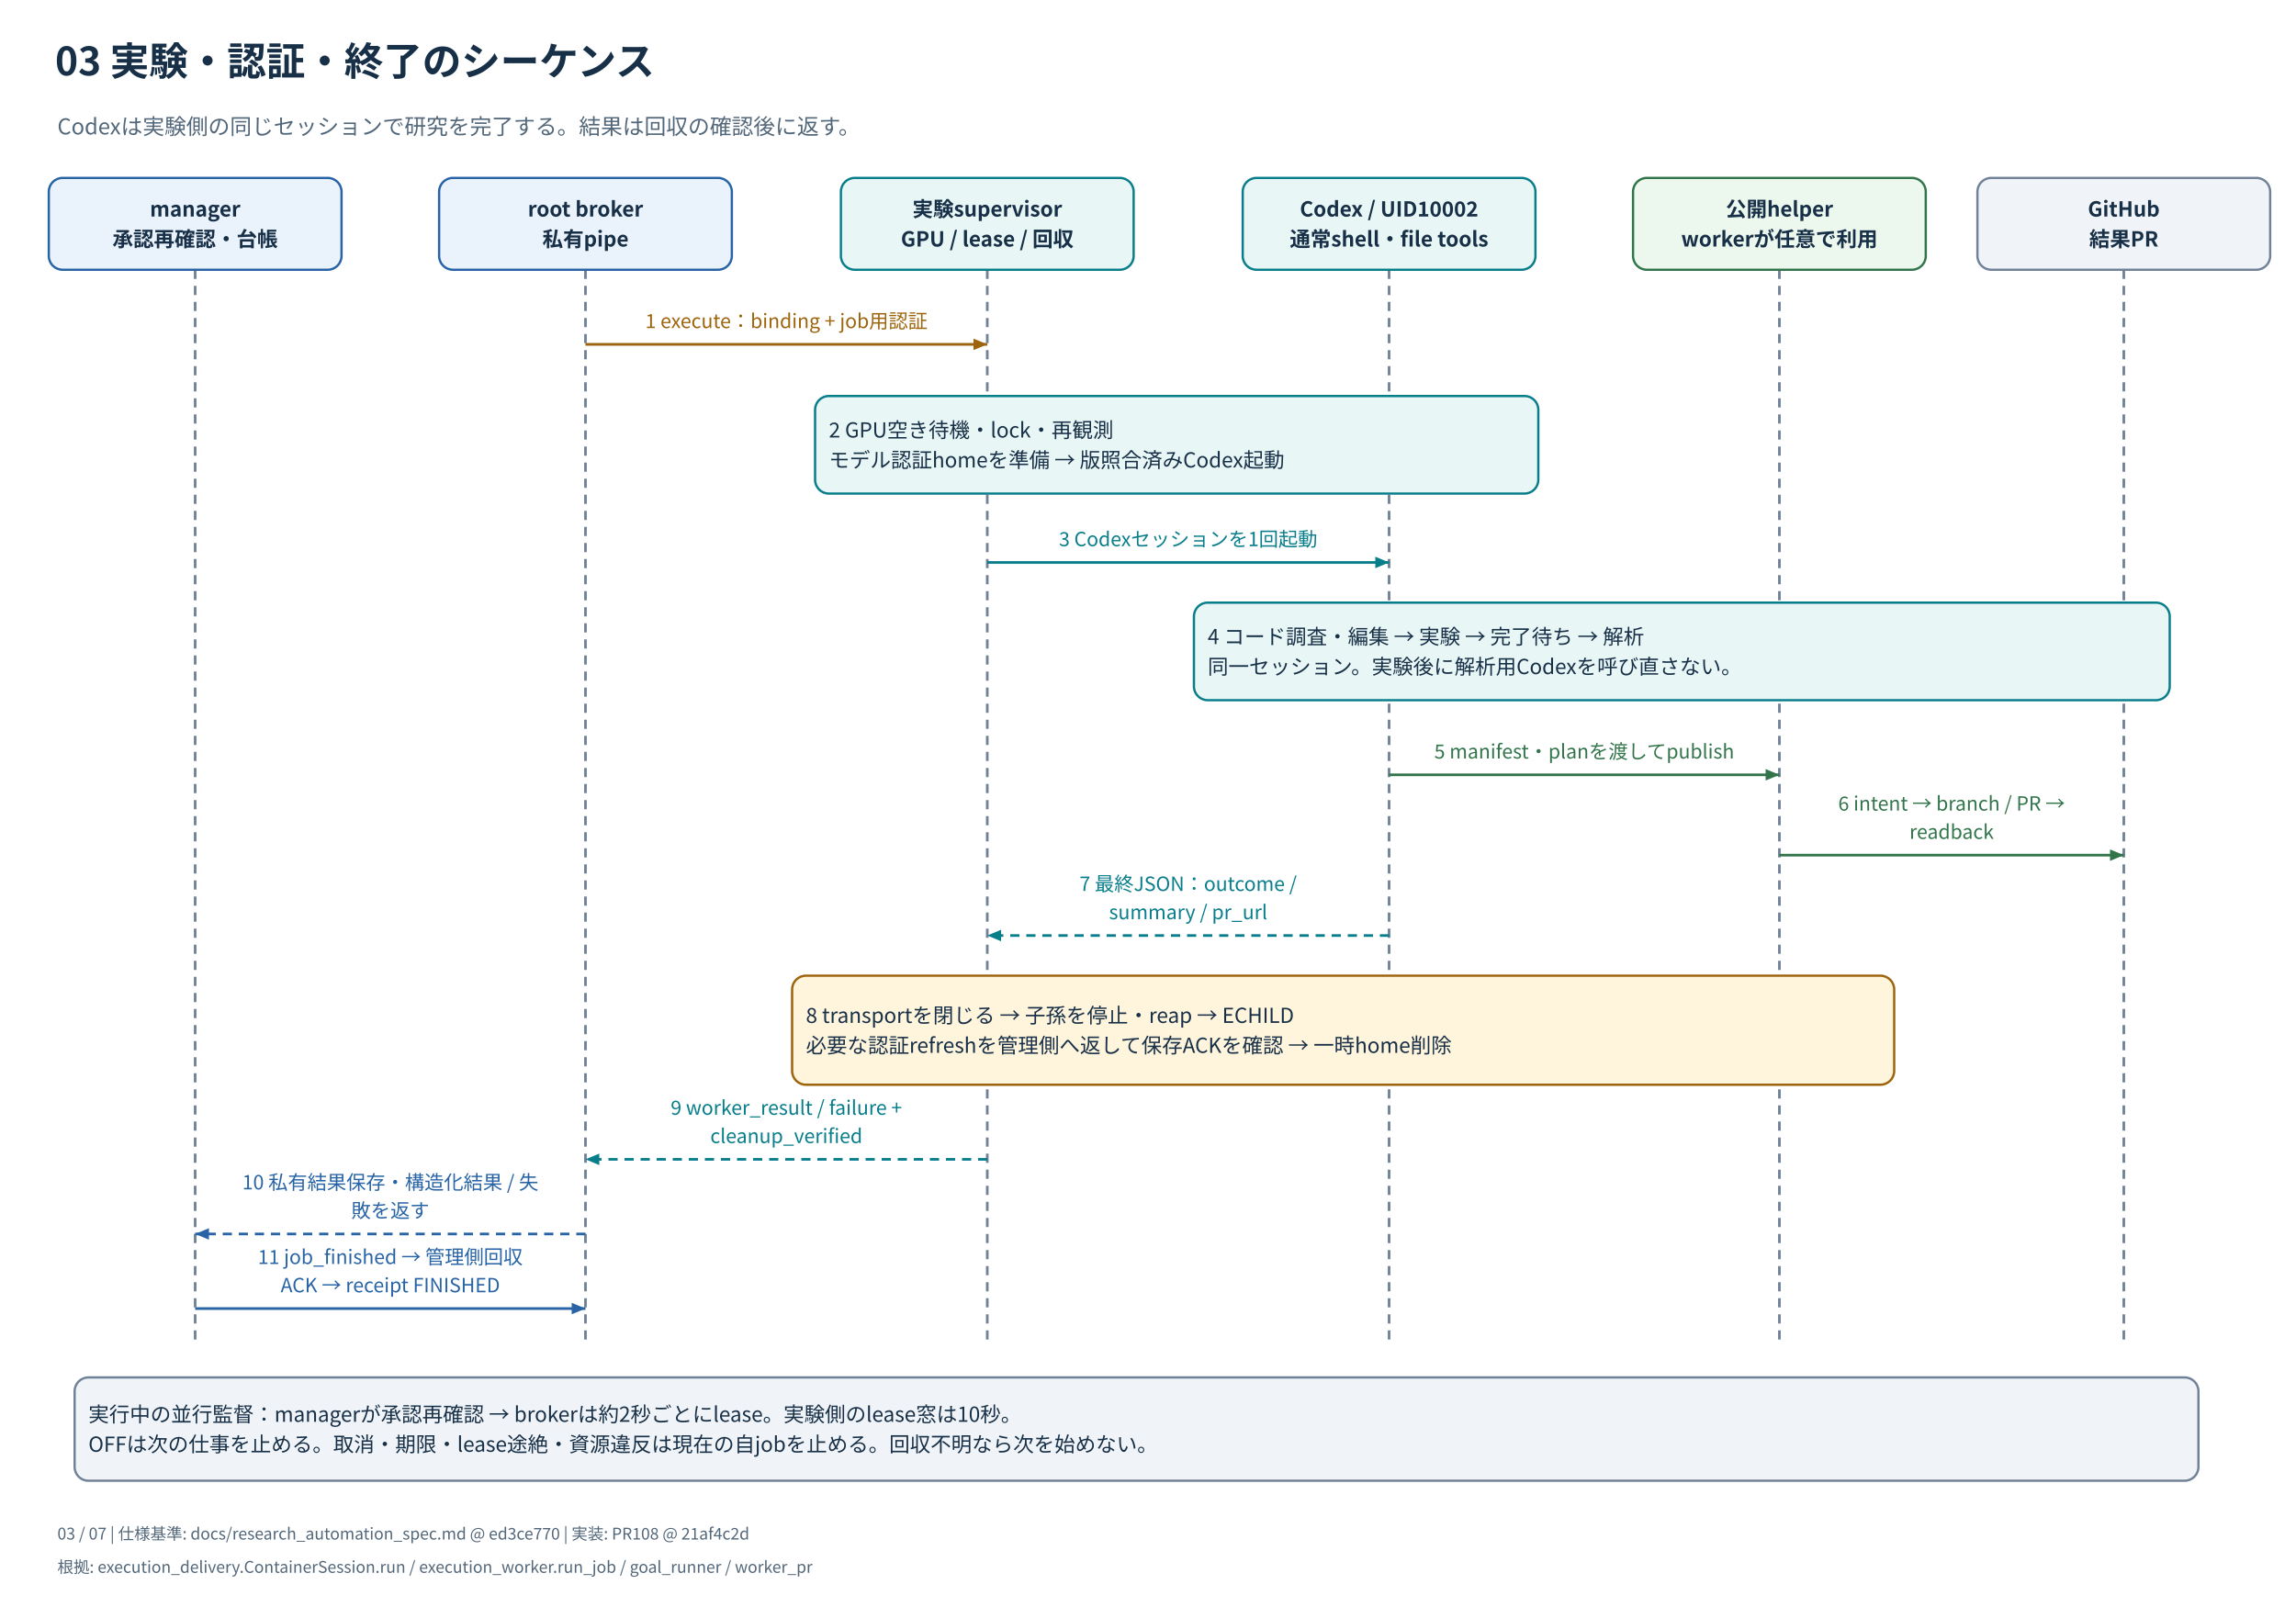
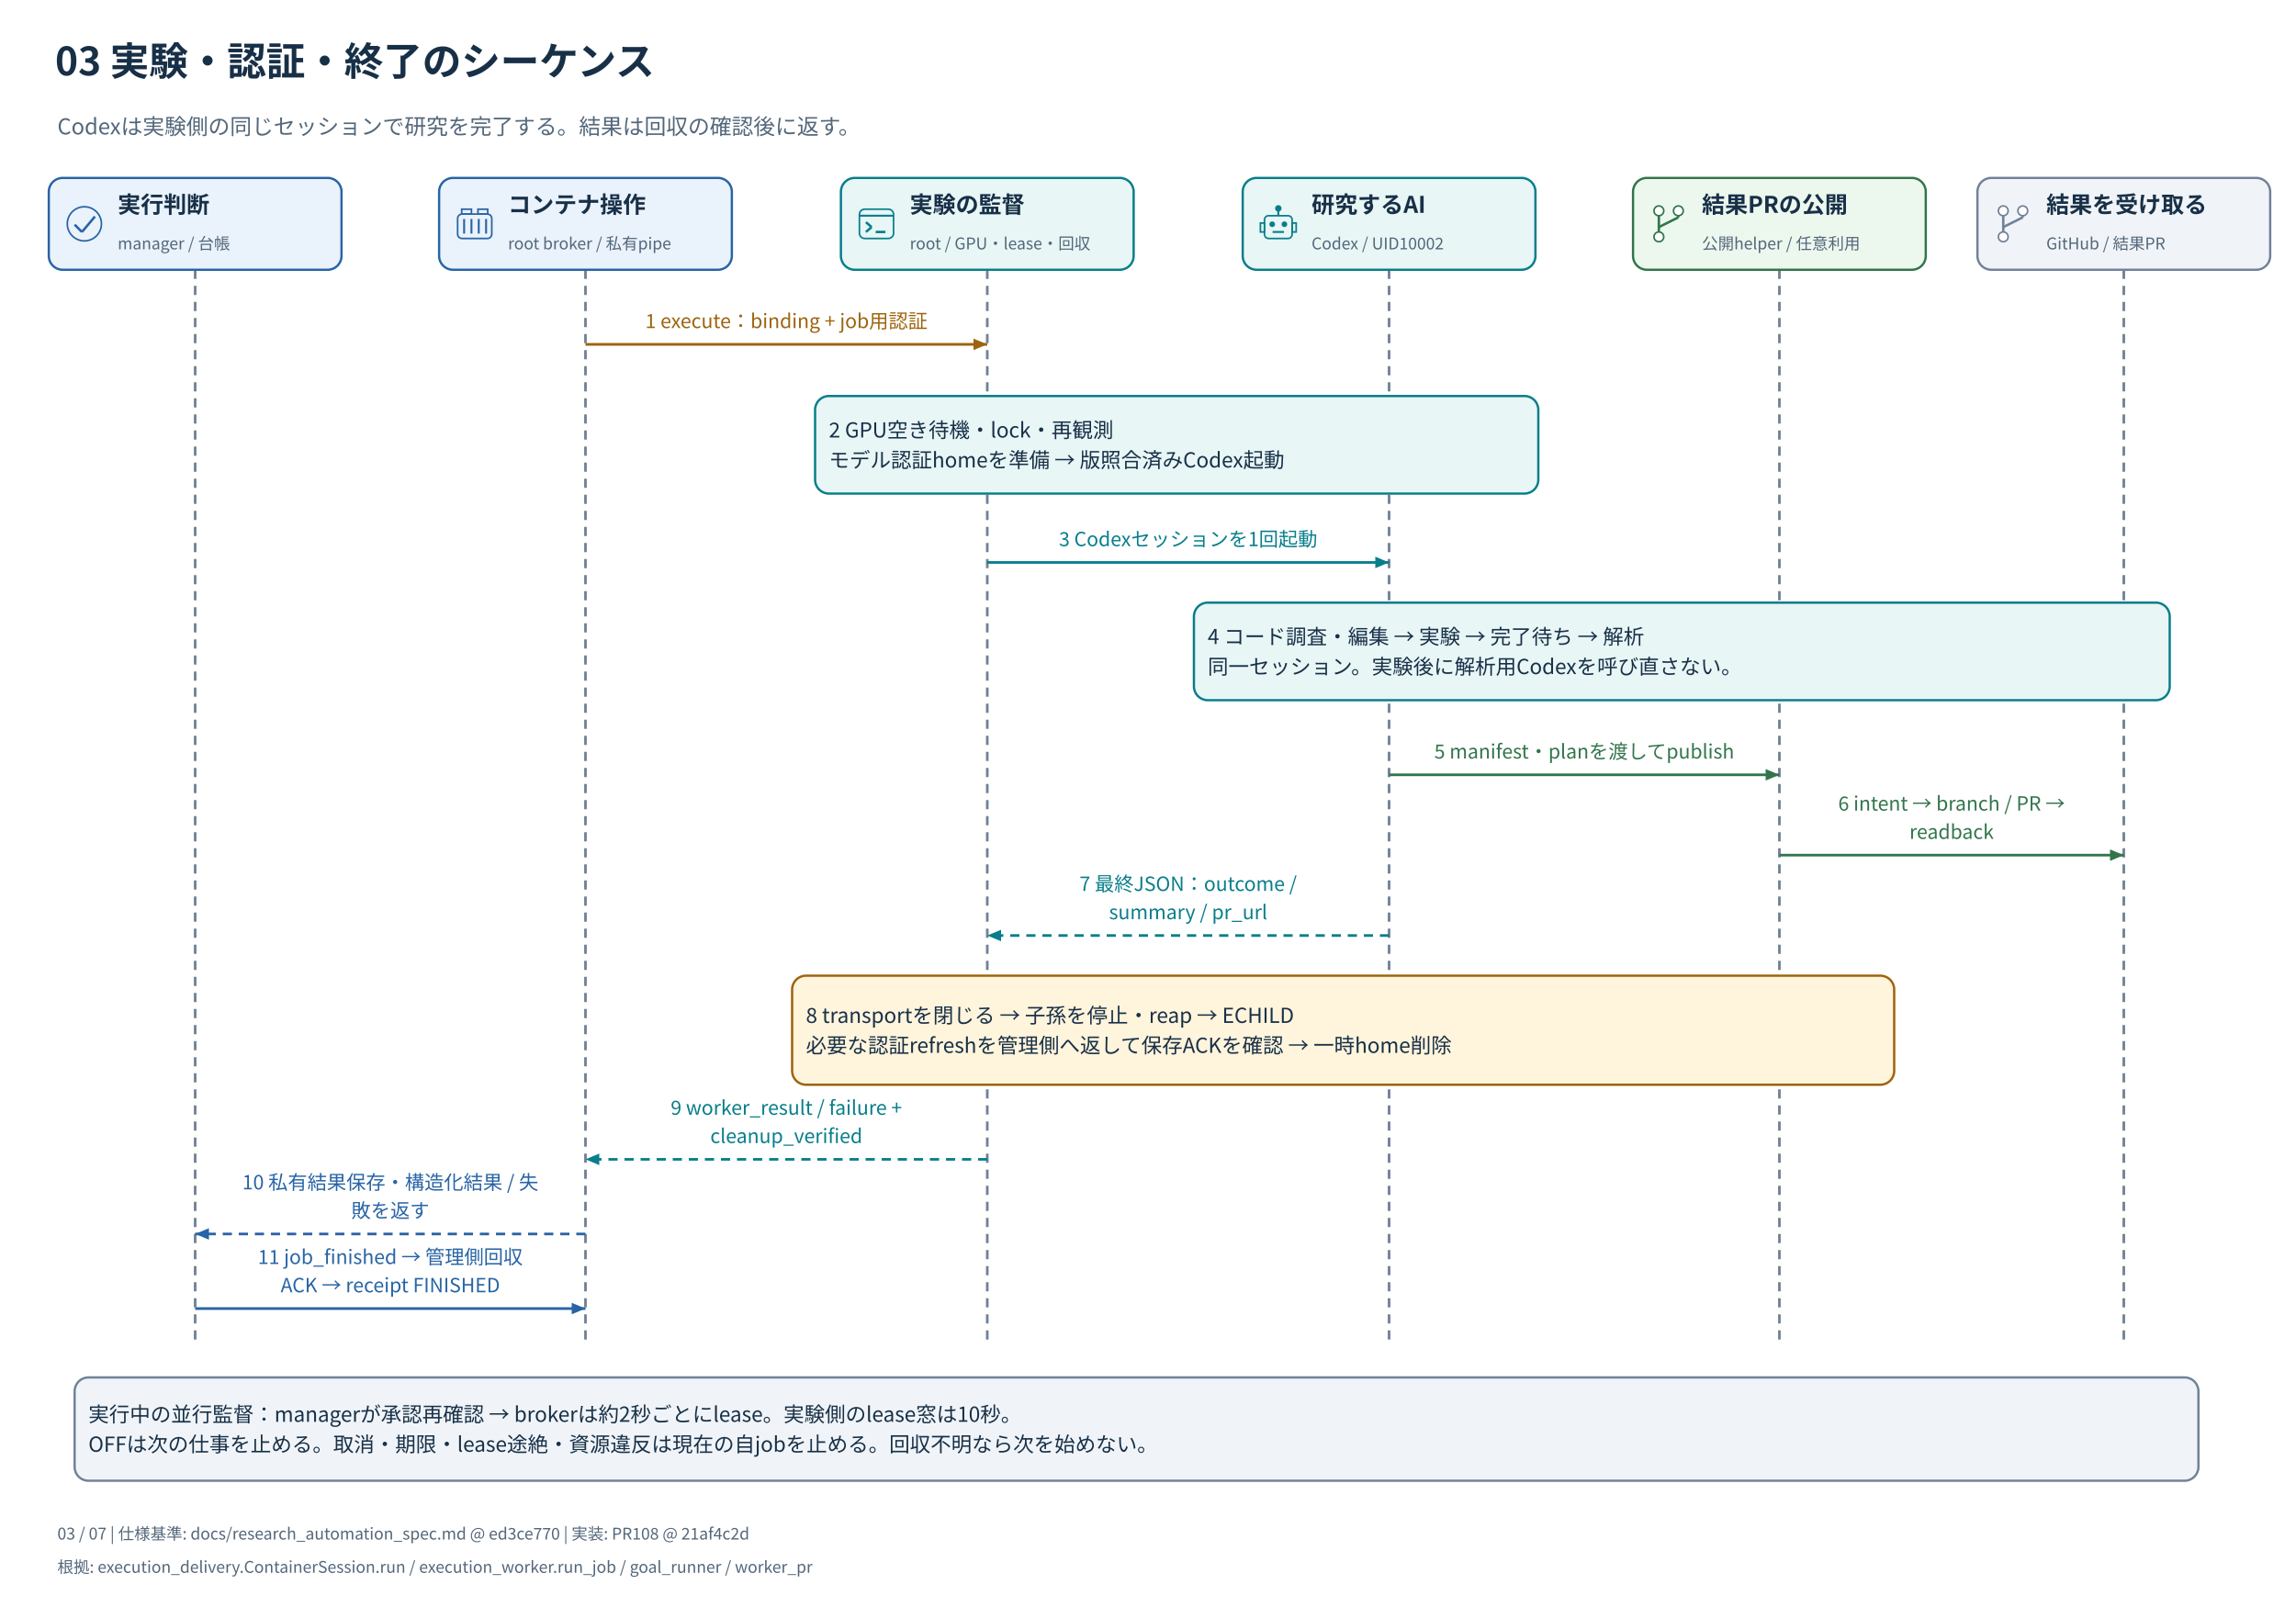
<svg xmlns="http://www.w3.org/2000/svg" width="2000" height="1400" viewBox="0 0 2000 1400" role="img">
  <rect x="0" y="0" width="2000" height="1400" fill="#FFFFFF" />
  <polyline points="170.0,235.0 170.0,1170.0" fill="none" stroke="#718298" stroke-width="2.3" stroke-linejoin="round" stroke-dasharray="8 6" />
  <polyline points="510.0,235.0 510.0,1170.0" fill="none" stroke="#718298" stroke-width="2.3" stroke-linejoin="round" stroke-dasharray="8 6" />
  <polyline points="860.0,235.0 860.0,1170.0" fill="none" stroke="#718298" stroke-width="2.3" stroke-linejoin="round" stroke-dasharray="8 6" />
  <polyline points="1210.0,235.0 1210.0,1170.0" fill="none" stroke="#718298" stroke-width="2.3" stroke-linejoin="round" stroke-dasharray="8 6" />
  <polyline points="1550.0,235.0 1550.0,1170.0" fill="none" stroke="#718298" stroke-width="2.3" stroke-linejoin="round" stroke-dasharray="8 6" />
  <polyline points="1850.0,235.0 1850.0,1170.0" fill="none" stroke="#718298" stroke-width="2.3" stroke-linejoin="round" stroke-dasharray="8 6" />
  <polyline points="510.0,300.0 860.0,300.0" fill="none" stroke="#9D640D" stroke-width="2.3" stroke-linejoin="round" />
  <polygon points="860.0,300.0 848.0,295.0 848.0,305.0" fill="#9D640D" />
  <polyline points="860.0,490.0 1210.0,490.0" fill="none" stroke="#087E8B" stroke-width="2.3" stroke-linejoin="round" />
  <polygon points="1210.0,490.0 1198.0,485.0 1198.0,495.0" fill="#087E8B" />
  <polyline points="1210.0,675.0 1550.0,675.0" fill="none" stroke="#32754B" stroke-width="2.3" stroke-linejoin="round" />
  <polygon points="1550.0,675.0 1538.0,670.0 1538.0,680.0" fill="#32754B" />
  <polyline points="1550.0,745.0 1850.0,745.0" fill="none" stroke="#32754B" stroke-width="2.3" stroke-linejoin="round" />
  <polygon points="1850.0,745.0 1838.0,740.0 1838.0,750.0" fill="#32754B" />
  <polyline points="1210.0,815.0 860.0,815.0" fill="none" stroke="#087E8B" stroke-width="2.3" stroke-linejoin="round" stroke-dasharray="8 6" />
  <polygon points="860.0,815.0 872.0,820.0 872.0,810.0" fill="#087E8B" />
  <polyline points="860.0,1010.0 510.0,1010.0" fill="none" stroke="#087E8B" stroke-width="2.3" stroke-linejoin="round" stroke-dasharray="8 6" />
  <polygon points="510.0,1010.0 522.0,1015.0 522.0,1005.0" fill="#087E8B" />
  <polyline points="510.0,1075.0 170.0,1075.0" fill="none" stroke="#2864A5" stroke-width="2.3" stroke-linejoin="round" stroke-dasharray="8 6" />
  <polygon points="170.0,1075.0 182.0,1080.0 182.0,1070.0" fill="#2864A5" />
  <polyline points="170.0,1140.0 510.0,1140.0" fill="none" stroke="#2864A5" stroke-width="2.3" stroke-linejoin="round" />
  <polygon points="510.0,1140.0 498.0,1135.0 498.0,1145.0" fill="#2864A5" />
  <rect stroke-width="2" x="42.5" y="155.0" width="255.0" height="80.0" rx="12" fill="#EAF2FC" stroke="#2864A5" />
  <rect stroke-width="2" x="382.5" y="155.0" width="255.0" height="80.0" rx="12" fill="#EAF2FC" stroke="#2864A5" />
  <rect stroke-width="2" x="732.5" y="155.0" width="255.0" height="80.0" rx="12" fill="#E8F6F6" stroke="#087E8B" />
  <rect stroke-width="2" x="1082.5" y="155.0" width="255.0" height="80.0" rx="12" fill="#E8F6F6" stroke="#087E8B" />
  <rect stroke-width="2" x="1422.5" y="155.0" width="255.0" height="80.0" rx="12" fill="#ECF7EE" stroke="#32754B" />
  <rect stroke-width="2" x="1722.5" y="155.0" width="255.0" height="80.0" rx="12" fill="#F0F4F8" stroke="#718298" />
  <rect stroke-width="2" x="525.0" y="267.0" width="320.0" height="25.0" rx="0" fill="#FFFFFF" stroke="none" />
  <rect stroke-width="2" x="710.0" y="345.0" width="630.0" height="85.0" rx="12" fill="#E8F6F6" stroke="#087E8B" />
  <rect stroke-width="2" x="875.0" y="457.0" width="320.0" height="25.0" rx="0" fill="#FFFFFF" stroke="none" />
  <rect stroke-width="2" x="1040.0" y="525.0" width="850.0" height="85.0" rx="12" fill="#E8F6F6" stroke="#087E8B" />
  <rect stroke-width="2" x="1225.0" y="642.0" width="310.0" height="25.0" rx="0" fill="#FFFFFF" stroke="none" />
  <rect stroke-width="2" x="1565.0" y="687.35" width="270.0" height="49.65" rx="0" fill="#FFFFFF" stroke="none" />
  <rect stroke-width="2" x="875.0" y="757.35" width="320.0" height="49.65" rx="0" fill="#FFFFFF" stroke="none" />
  <rect stroke-width="2" x="690.0" y="850.0" width="960.0" height="95.0" rx="12" fill="#FFF4DC" stroke="#9D640D" />
  <rect stroke-width="2" x="525.0" y="952.35" width="320.0" height="49.65" rx="0" fill="#FFFFFF" stroke="none" />
  <rect stroke-width="2" x="185.0" y="1017.35" width="310.0" height="49.65" rx="0" fill="#FFFFFF" stroke="none" />
  <rect stroke-width="2" x="185.0" y="1082.35" width="310.0" height="49.65" rx="0" fill="#FFFFFF" stroke="none" />
  <rect stroke-width="2" x="65.0" y="1200.0" width="1850.0" height="90.0" rx="12" fill="#F0F4F8" stroke="#718298" />
+   <ellipse stroke-width="1.417" cx="73.5" cy="195.0" rx="14.875" ry="14.875" fill="none" stroke="#2864A5" />
+   <rect stroke-width="1.417" transform="rotate(45.0 68.1875 198.8958)" x="63.68" y="197.833" width="9.016" height="2.125" rx="0" fill="#2864A5" stroke="none" />
+   <rect stroke-width="1.417" transform="rotate(-49.89909 77.04167 195.3542)" x="68.244" y="194.292" width="17.595" height="2.125" rx="0" fill="#2864A5" stroke="none" />
+   <rect stroke-width="1.417" x="398.625" y="186.5" width="29.75" height="21.25" rx="3.825" fill="none" stroke="#2864A5" />
+   <rect stroke-width="1.417" x="402.167" y="182.25" width="8.5" height="4.25" rx="0" fill="none" stroke="#2864A5" />
+   <rect stroke-width="1.417" x="416.333" y="182.25" width="8.5" height="4.25" rx="0" fill="none" stroke="#2864A5" />
+   <rect stroke-width="1.417" transform="rotate(90.0 404.2917 197.125)" x="397.917" y="196.275" width="12.75" height="1.7" rx="0" fill="#2864A5" stroke="none" />
+   <rect stroke-width="1.417" transform="rotate(90.0 410.6667 197.125)" x="404.292" y="196.275" width="12.75" height="1.7" rx="0" fill="#2864A5" stroke="none" />
+   <rect stroke-width="1.417" transform="rotate(90.0 417.0417 197.125)" x="410.667" y="196.275" width="12.75" height="1.7" rx="0" fill="#2864A5" stroke="none" />
+   <rect stroke-width="1.417" transform="rotate(90.0 423.4167 197.125)" x="417.042" y="196.275" width="12.75" height="1.7" rx="0" fill="#2864A5" stroke="none" />
+   <rect stroke-width="1.417" x="748.625" y="182.25" width="29.75" height="25.5" rx="4.59" fill="none" stroke="#087E8B" />
+   <rect stroke-width="1.417" x="748.625" y="187.067" width="29.75" height="1.7" rx="0" fill="#087E8B" stroke="none" />
+   <rect stroke-width="1.417" transform="rotate(40.60129 756.7708 195.7083)" x="753.506" y="194.646" width="6.531" height="2.125" rx="0" fill="#087E8B" stroke="none" />
+   <rect stroke-width="1.417" transform="rotate(139.3987 756.7708 199.9583)" x="753.506" y="198.896" width="6.531" height="2.125" rx="0" fill="#087E8B" stroke="none" />
+   <rect stroke-width="1.417" x="762.792" y="201.021" width="8.5" height="2.125" rx="0" fill="#087E8B" stroke="none" />
+   <rect stroke-width="1.417" x="1101.458" y="187.917" width="24.083" height="19.833" rx="3.57" fill="none" stroke="#087E8B" />
+   <rect stroke-width="1.417" transform="rotate(90.0 1113.5 185.0833)" x="1110.667" y="184.233" width="5.667" height="1.7" rx="0" fill="#087E8B" stroke="none" />
+   <ellipse stroke-width="1.417" cx="1113.5" cy="181.542" rx="2.125" ry="2.125" fill="#087E8B" stroke="#087E8B" />
+   <ellipse stroke-width="1.417" cx="1108.188" cy="195.354" rx="1.771" ry="1.771" fill="#087E8B" stroke="#087E8B" />
+   <ellipse stroke-width="1.417" cx="1118.812" cy="195.354" rx="1.771" ry="1.771" fill="#087E8B" stroke="#087E8B" />
+   <rect stroke-width="1.417" x="1108.542" y="201.233" width="9.917" height="1.7" rx="0" fill="#087E8B" stroke="none" />
+   <rect stroke-width="1.417" x="1097.917" y="194.292" width="3.542" height="7.792" rx="0" fill="none" stroke="#087E8B" />
+   <rect stroke-width="1.417" x="1125.542" y="194.292" width="3.542" height="7.792" rx="0" fill="none" stroke="#087E8B" />
+   <rect stroke-width="1.417" transform="rotate(90.0 1445.0 195.0)" x="1435.083" y="193.938" width="19.833" height="2.125" rx="0" fill="#32754B" stroke="none" />
+   <rect stroke-width="1.417" transform="rotate(-26.56505 1453.5 193.5833)" x="1443.997" y="192.521" width="19.007" height="2.125" rx="0" fill="#32754B" stroke="none" />
+   <rect stroke-width="1.417" transform="rotate(-90.0 1462.0 186.8542)" x="1459.521" y="185.792" width="4.958" height="2.125" rx="0" fill="#32754B" stroke="none" />
+   <ellipse stroke-width="1.417" cx="1445.0" cy="183.667" rx="4.25" ry="4.25" fill="#FFFFFF" stroke="#32754B" />
+   <ellipse stroke-width="1.417" cx="1445.0" cy="206.333" rx="4.25" ry="4.25" fill="#FFFFFF" stroke="#32754B" />
+   <ellipse stroke-width="1.417" cx="1462.0" cy="183.667" rx="4.25" ry="4.25" fill="#FFFFFF" stroke="#32754B" />
+   <rect stroke-width="1.417" transform="rotate(90.0 1745.0 195.0)" x="1735.083" y="193.938" width="19.833" height="2.125" rx="0" fill="#718298" stroke="none" />
+   <rect stroke-width="1.417" transform="rotate(-26.56505 1753.5 193.5833)" x="1743.997" y="192.521" width="19.007" height="2.125" rx="0" fill="#718298" stroke="none" />
+   <rect stroke-width="1.417" transform="rotate(-90.0 1762.0 186.8542)" x="1759.521" y="185.792" width="4.958" height="2.125" rx="0" fill="#718298" stroke="none" />
+   <ellipse stroke-width="1.417" cx="1745.0" cy="183.667" rx="4.25" ry="4.25" fill="#FFFFFF" stroke="#718298" />
+   <ellipse stroke-width="1.417" cx="1745.0" cy="206.333" rx="4.25" ry="4.25" fill="#FFFFFF" stroke="#718298" />
+   <ellipse stroke-width="1.417" cx="1762.0" cy="183.667" rx="4.25" ry="4.25" fill="#FFFFFF" stroke="#718298" />
  <text x="48.0" y="36.0" fill="#183047" font-family="Hiragino Sans, Noto Sans CJK JP, sans-serif" font-size="34" font-weight="600" dominant-baseline="text-before-edge" text-anchor="start">03  実験・認証・終了のシーケンス</text>
  <text x="50.0" y="100.5" fill="#53677A" font-family="Hiragino Sans, Noto Sans CJK JP, sans-serif" font-size="19" font-weight="400" dominant-baseline="text-before-edge" text-anchor="start">Codexは実験側の同じセッションで研究を完了する。結果は回収の確認後に返す。</text>
  <text x="50.0" y="1329.0" fill="#53677A" font-family="Hiragino Sans, Noto Sans CJK JP, sans-serif" font-size="14" font-weight="400" dominant-baseline="text-before-edge" text-anchor="start">03 / 07   |   仕様基準: docs/research_automation_spec.md @ ed3ce770   |   実装: PR108 @ 21af4c2d</text>
  <text x="50.0" y="1358.0" fill="#53677A" font-family="Hiragino Sans, Noto Sans CJK JP, sans-serif" font-size="14" font-weight="400" dominant-baseline="text-before-edge" text-anchor="start">根拠: execution_delivery.ContainerSession.run / execution_worker.run_job / goal_runner / worker_pr</text>
-   <text x="170.0" y="172.95" fill="#183047" font-family="Hiragino Sans, Noto Sans CJK JP, sans-serif" font-size="18" font-weight="600" dominant-baseline="text-before-edge" text-anchor="middle">manager</text>
-   <text x="170.0" y="199.05" fill="#183047" font-family="Hiragino Sans, Noto Sans CJK JP, sans-serif" font-size="18" font-weight="600" dominant-baseline="text-before-edge" text-anchor="middle">承認再確認・台帳</text>
-   <text x="510.0" y="172.95" fill="#183047" font-family="Hiragino Sans, Noto Sans CJK JP, sans-serif" font-size="18" font-weight="600" dominant-baseline="text-before-edge" text-anchor="middle">root broker</text>
-   <text x="510.0" y="199.05" fill="#183047" font-family="Hiragino Sans, Noto Sans CJK JP, sans-serif" font-size="18" font-weight="600" dominant-baseline="text-before-edge" text-anchor="middle">私有pipe</text>
-   <text x="860.0" y="172.95" fill="#183047" font-family="Hiragino Sans, Noto Sans CJK JP, sans-serif" font-size="18" font-weight="600" dominant-baseline="text-before-edge" text-anchor="middle">実験supervisor</text>
-   <text x="860.0" y="199.05" fill="#183047" font-family="Hiragino Sans, Noto Sans CJK JP, sans-serif" font-size="18" font-weight="600" dominant-baseline="text-before-edge" text-anchor="middle">GPU / lease / 回収</text>
-   <text x="1210.0" y="172.95" fill="#183047" font-family="Hiragino Sans, Noto Sans CJK JP, sans-serif" font-size="18" font-weight="600" dominant-baseline="text-before-edge" text-anchor="middle">Codex / UID10002</text>
-   <text x="1210.0" y="199.05" fill="#183047" font-family="Hiragino Sans, Noto Sans CJK JP, sans-serif" font-size="18" font-weight="600" dominant-baseline="text-before-edge" text-anchor="middle">通常shell・file tools</text>
-   <text x="1550.0" y="172.95" fill="#183047" font-family="Hiragino Sans, Noto Sans CJK JP, sans-serif" font-size="18" font-weight="600" dominant-baseline="text-before-edge" text-anchor="middle">公開helper</text>
-   <text x="1550.0" y="199.05" fill="#183047" font-family="Hiragino Sans, Noto Sans CJK JP, sans-serif" font-size="18" font-weight="600" dominant-baseline="text-before-edge" text-anchor="middle">workerが任意で利用</text>
-   <text x="1850.0" y="172.95" fill="#183047" font-family="Hiragino Sans, Noto Sans CJK JP, sans-serif" font-size="18" font-weight="600" dominant-baseline="text-before-edge" text-anchor="middle">GitHub</text>
-   <text x="1850.0" y="199.05" fill="#183047" font-family="Hiragino Sans, Noto Sans CJK JP, sans-serif" font-size="18" font-weight="600" dominant-baseline="text-before-edge" text-anchor="middle">結果PR</text>
-   <rect x="525.0" y="267.0" width="320.0" height="25.0" fill="#FFFFFF" />
  <text x="685.0" y="271.0" fill="#9D640D" font-family="Hiragino Sans, Noto Sans CJK JP, sans-serif" font-size="17" font-weight="400" dominant-baseline="text-before-edge" text-anchor="middle">1  execute：binding + job用認証</text>
  <text x="722.0" y="365.45" fill="#183047" font-family="Hiragino Sans, Noto Sans CJK JP, sans-serif" font-size="18" font-weight="400" dominant-baseline="text-before-edge" text-anchor="start">2  GPU空き待機・lock・再観測</text>
  <text x="722.0" y="391.55" fill="#183047" font-family="Hiragino Sans, Noto Sans CJK JP, sans-serif" font-size="18" font-weight="400" dominant-baseline="text-before-edge" text-anchor="start">モデル認証homeを準備 → 版照合済みCodex起動</text>
-   <rect x="875.0" y="457.0" width="320.0" height="25.0" fill="#FFFFFF" />
  <text x="1035.0" y="461.0" fill="#087E8B" font-family="Hiragino Sans, Noto Sans CJK JP, sans-serif" font-size="17" font-weight="400" dominant-baseline="text-before-edge" text-anchor="middle">3  Codexセッションを1回起動</text>
  <text x="1052.0" y="545.45" fill="#183047" font-family="Hiragino Sans, Noto Sans CJK JP, sans-serif" font-size="18" font-weight="400" dominant-baseline="text-before-edge" text-anchor="start">4  コード調査・編集 → 実験 → 完了待ち → 解析</text>
  <text x="1052.0" y="571.55" fill="#183047" font-family="Hiragino Sans, Noto Sans CJK JP, sans-serif" font-size="18" font-weight="400" dominant-baseline="text-before-edge" text-anchor="start">同一セッション。実験後に解析用Codexを呼び直さない。</text>
-   <rect x="1225.0" y="642.0" width="310.0" height="25.0" fill="#FFFFFF" />
  <text x="1380.0" y="646.0" fill="#32754B" font-family="Hiragino Sans, Noto Sans CJK JP, sans-serif" font-size="17" font-weight="400" dominant-baseline="text-before-edge" text-anchor="middle">5  manifest・planを渡してpublish</text>
-   <rect x="1565.0" y="687.35" width="270.0" height="49.65" fill="#FFFFFF" />
  <text x="1700.0" y="691.35" fill="#32754B" font-family="Hiragino Sans, Noto Sans CJK JP, sans-serif" font-size="17" font-weight="400" dominant-baseline="text-before-edge" text-anchor="middle">6  intent → branch / PR →</text>
  <text x="1700.0" y="716.0" fill="#32754B" font-family="Hiragino Sans, Noto Sans CJK JP, sans-serif" font-size="17" font-weight="400" dominant-baseline="text-before-edge" text-anchor="middle">readback</text>
-   <rect x="875.0" y="757.35" width="320.0" height="49.65" fill="#FFFFFF" />
  <text x="1035.0" y="761.35" fill="#087E8B" font-family="Hiragino Sans, Noto Sans CJK JP, sans-serif" font-size="17" font-weight="400" dominant-baseline="text-before-edge" text-anchor="middle">7  最終JSON：outcome /</text>
  <text x="1035.0" y="786.0" fill="#087E8B" font-family="Hiragino Sans, Noto Sans CJK JP, sans-serif" font-size="17" font-weight="400" dominant-baseline="text-before-edge" text-anchor="middle">summary / pr_url</text>
  <text x="702.0" y="875.45" fill="#183047" font-family="Hiragino Sans, Noto Sans CJK JP, sans-serif" font-size="18" font-weight="400" dominant-baseline="text-before-edge" text-anchor="start">8  transportを閉じる → 子孫を停止・reap → ECHILD</text>
  <text x="702.0" y="901.55" fill="#183047" font-family="Hiragino Sans, Noto Sans CJK JP, sans-serif" font-size="18" font-weight="400" dominant-baseline="text-before-edge" text-anchor="start">必要な認証refreshを管理側へ返して保存ACKを確認 → 一時home削除</text>
-   <rect x="525.0" y="952.35" width="320.0" height="49.65" fill="#FFFFFF" />
  <text x="685.0" y="956.35" fill="#087E8B" font-family="Hiragino Sans, Noto Sans CJK JP, sans-serif" font-size="17" font-weight="400" dominant-baseline="text-before-edge" text-anchor="middle">9  worker_result / failure +</text>
  <text x="685.0" y="981.0" fill="#087E8B" font-family="Hiragino Sans, Noto Sans CJK JP, sans-serif" font-size="17" font-weight="400" dominant-baseline="text-before-edge" text-anchor="middle">cleanup_verified</text>
-   <rect x="185.0" y="1017.35" width="310.0" height="49.65" fill="#FFFFFF" />
  <text x="340.0" y="1021.35" fill="#2864A5" font-family="Hiragino Sans, Noto Sans CJK JP, sans-serif" font-size="17" font-weight="400" dominant-baseline="text-before-edge" text-anchor="middle">10  私有結果保存・構造化結果 / 失</text>
  <text x="340.0" y="1046.0" fill="#2864A5" font-family="Hiragino Sans, Noto Sans CJK JP, sans-serif" font-size="17" font-weight="400" dominant-baseline="text-before-edge" text-anchor="middle">敗を返す</text>
-   <rect x="185.0" y="1082.35" width="310.0" height="49.65" fill="#FFFFFF" />
  <text x="340.0" y="1086.35" fill="#2864A5" font-family="Hiragino Sans, Noto Sans CJK JP, sans-serif" font-size="17" font-weight="400" dominant-baseline="text-before-edge" text-anchor="middle">11  job_finished → 管理側回収</text>
  <text x="340.0" y="1111.0" fill="#2864A5" font-family="Hiragino Sans, Noto Sans CJK JP, sans-serif" font-size="17" font-weight="400" dominant-baseline="text-before-edge" text-anchor="middle">ACK → receipt FINISHED</text>
  <text x="77.0" y="1222.95" fill="#183047" font-family="Hiragino Sans, Noto Sans CJK JP, sans-serif" font-size="18" font-weight="400" dominant-baseline="text-before-edge" text-anchor="start">実行中の並行監督：managerが承認再確認 → brokerは約2秒ごとにlease。実験側のlease窓は10秒。</text>
  <text x="77.0" y="1249.05" fill="#183047" font-family="Hiragino Sans, Noto Sans CJK JP, sans-serif" font-size="18" font-weight="400" dominant-baseline="text-before-edge" text-anchor="start">OFFは次の仕事を止める。取消・期限・lease途絶・資源違反は現在の自jobを止める。回収不明なら次を始めない。</text>
+   <text x="102.5" y="168.0" fill="#183047" font-family="Hiragino Sans, Noto Sans CJK JP, sans-serif" font-size="20" font-weight="600" dominant-baseline="text-before-edge" text-anchor="start">実行判断</text>
+   <text x="102.5" y="205.0" fill="#53677A" font-family="Hiragino Sans, Noto Sans CJK JP, sans-serif" font-size="14" font-weight="400" dominant-baseline="text-before-edge" text-anchor="start">manager / 台帳</text>
+   <text x="442.5" y="168.0" fill="#183047" font-family="Hiragino Sans, Noto Sans CJK JP, sans-serif" font-size="20" font-weight="600" dominant-baseline="text-before-edge" text-anchor="start">コンテナ操作</text>
+   <text x="442.5" y="205.0" fill="#53677A" font-family="Hiragino Sans, Noto Sans CJK JP, sans-serif" font-size="14" font-weight="400" dominant-baseline="text-before-edge" text-anchor="start">root broker / 私有pipe</text>
+   <text x="792.5" y="168.0" fill="#183047" font-family="Hiragino Sans, Noto Sans CJK JP, sans-serif" font-size="20" font-weight="600" dominant-baseline="text-before-edge" text-anchor="start">実験の監督</text>
+   <text x="792.5" y="205.0" fill="#53677A" font-family="Hiragino Sans, Noto Sans CJK JP, sans-serif" font-size="14" font-weight="400" dominant-baseline="text-before-edge" text-anchor="start">root / GPU・lease・回収</text>
+   <text x="1142.5" y="168.0" fill="#183047" font-family="Hiragino Sans, Noto Sans CJK JP, sans-serif" font-size="20" font-weight="600" dominant-baseline="text-before-edge" text-anchor="start">研究するAI</text>
+   <text x="1142.5" y="205.0" fill="#53677A" font-family="Hiragino Sans, Noto Sans CJK JP, sans-serif" font-size="14" font-weight="400" dominant-baseline="text-before-edge" text-anchor="start">Codex / UID10002</text>
+   <text x="1482.5" y="168.0" fill="#183047" font-family="Hiragino Sans, Noto Sans CJK JP, sans-serif" font-size="20" font-weight="600" dominant-baseline="text-before-edge" text-anchor="start">結果PRの公開</text>
+   <text x="1482.5" y="205.0" fill="#53677A" font-family="Hiragino Sans, Noto Sans CJK JP, sans-serif" font-size="14" font-weight="400" dominant-baseline="text-before-edge" text-anchor="start">公開helper / 任意利用</text>
+   <text x="1782.5" y="168.0" fill="#183047" font-family="Hiragino Sans, Noto Sans CJK JP, sans-serif" font-size="20" font-weight="600" dominant-baseline="text-before-edge" text-anchor="start">結果を受け取る</text>
+   <text x="1782.5" y="205.0" fill="#53677A" font-family="Hiragino Sans, Noto Sans CJK JP, sans-serif" font-size="14" font-weight="400" dominant-baseline="text-before-edge" text-anchor="start">GitHub / 結果PR</text>
</svg>
